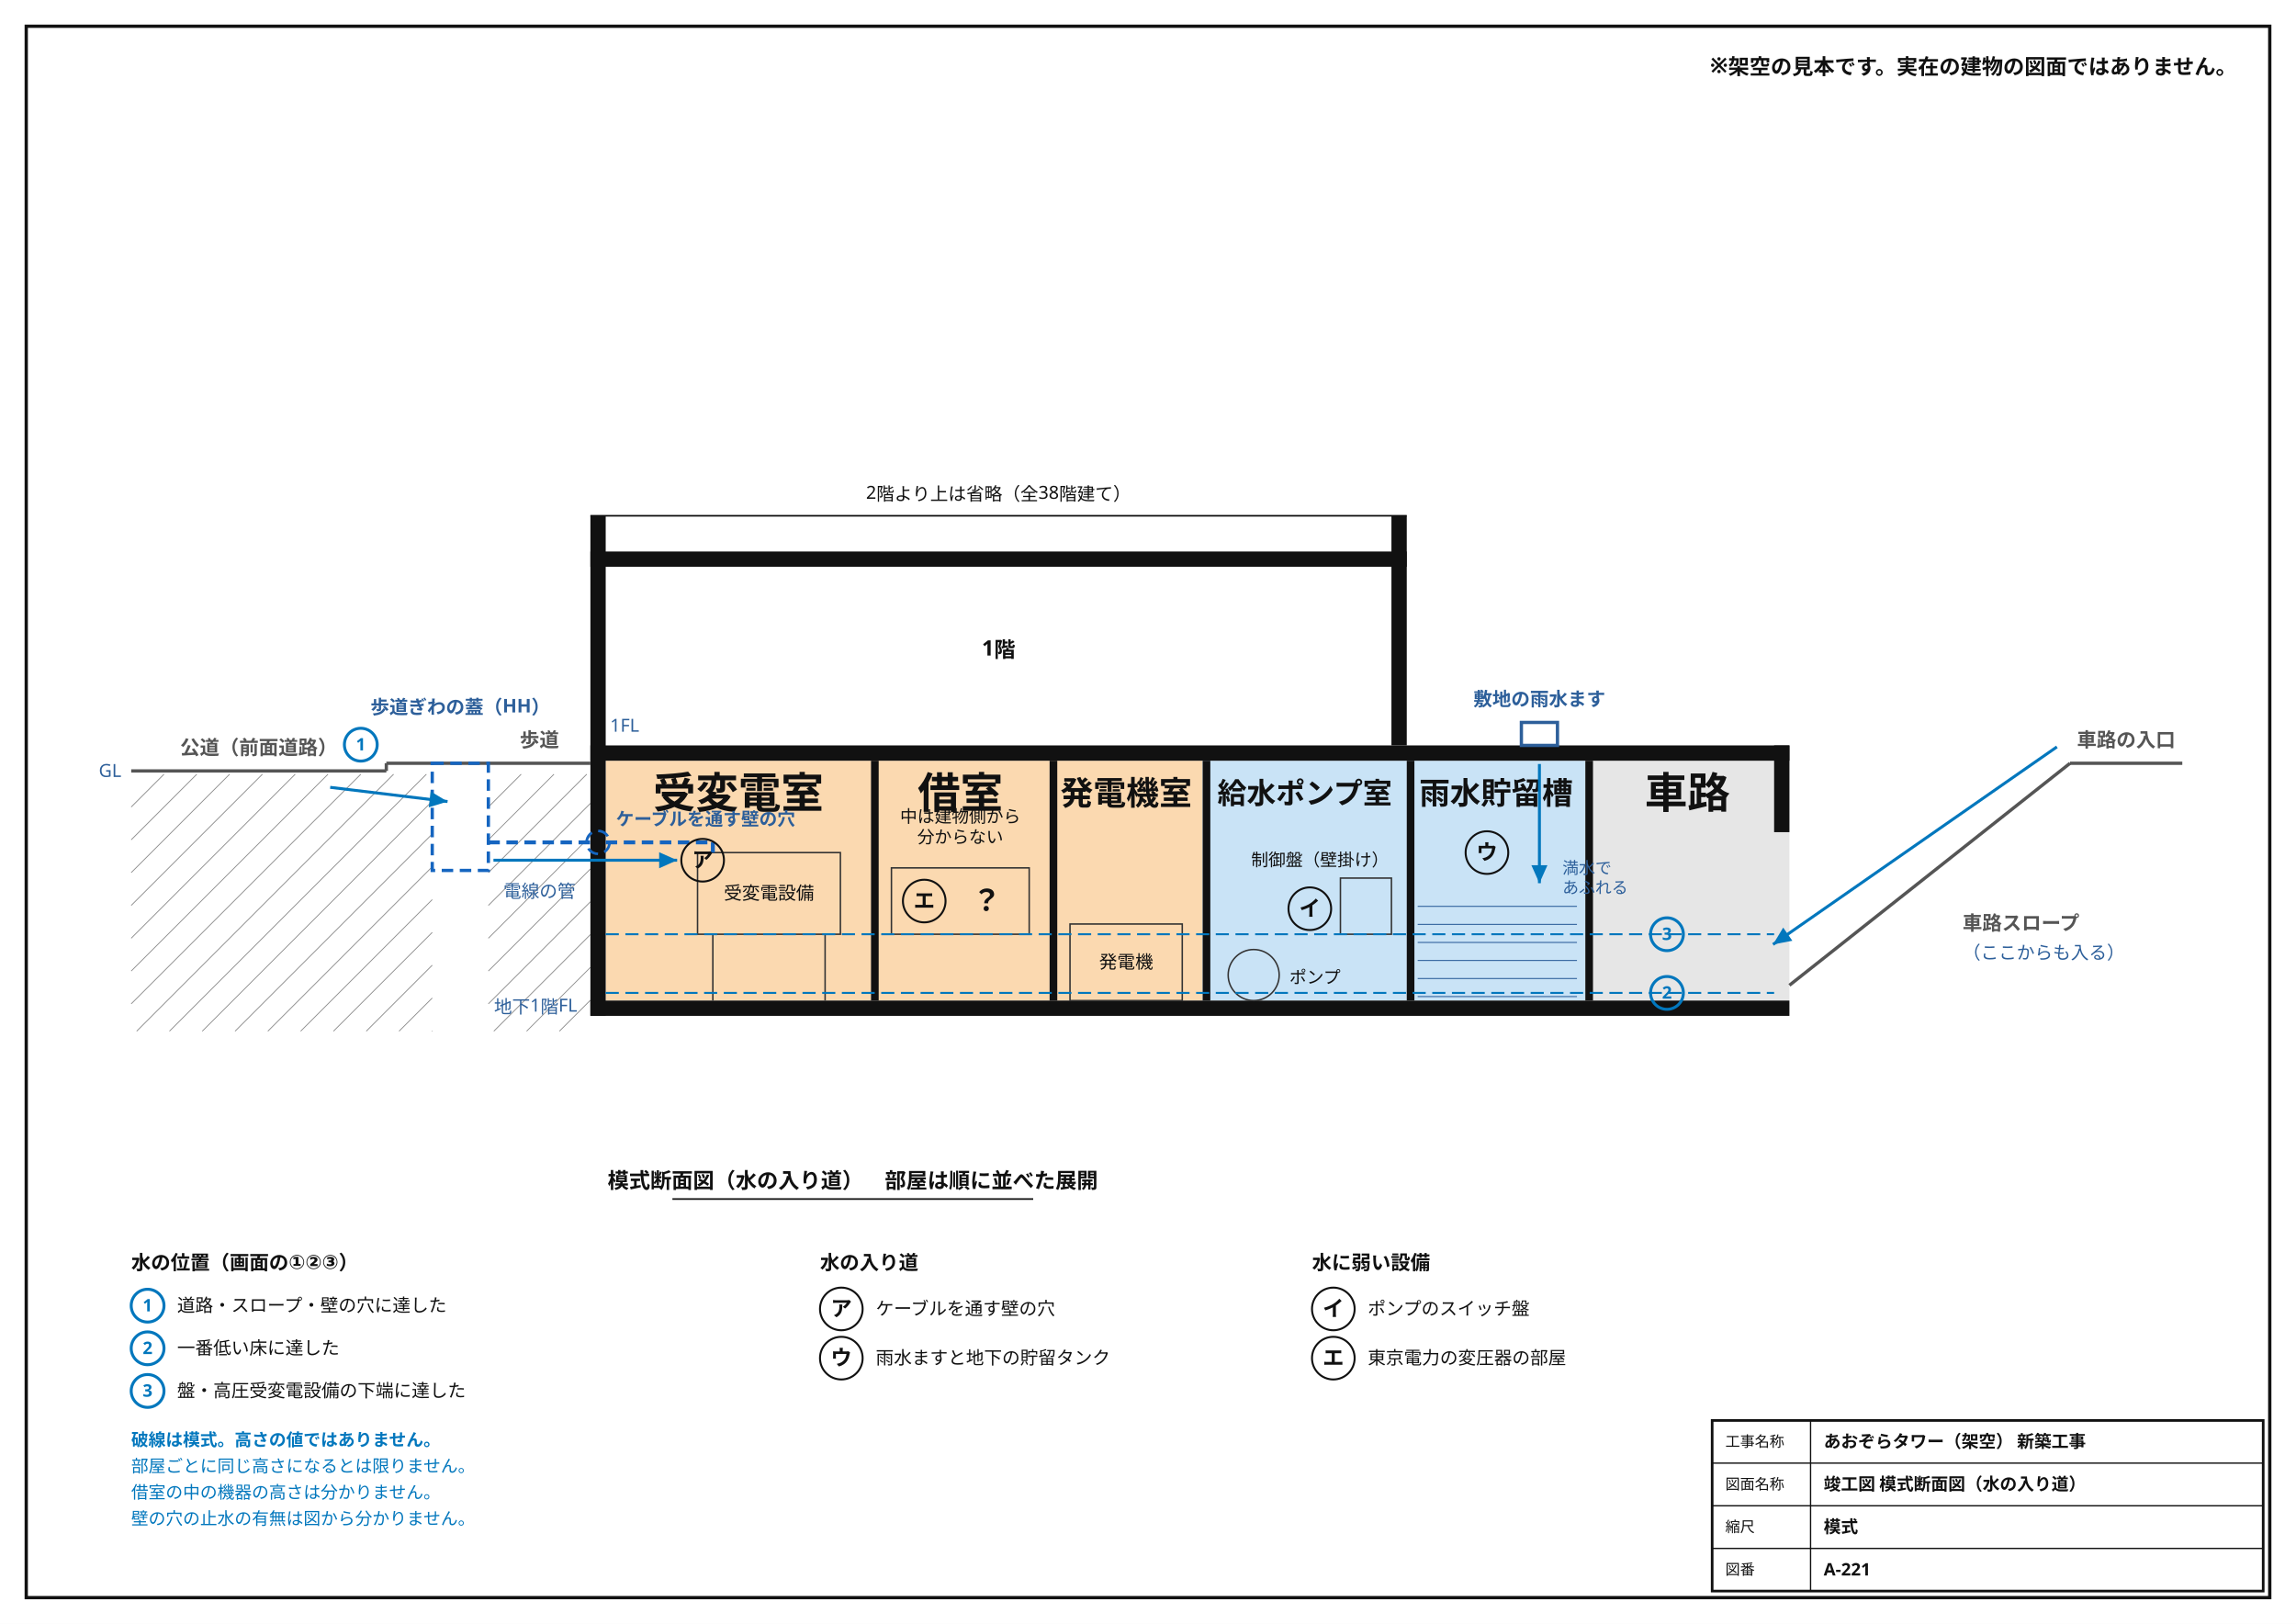
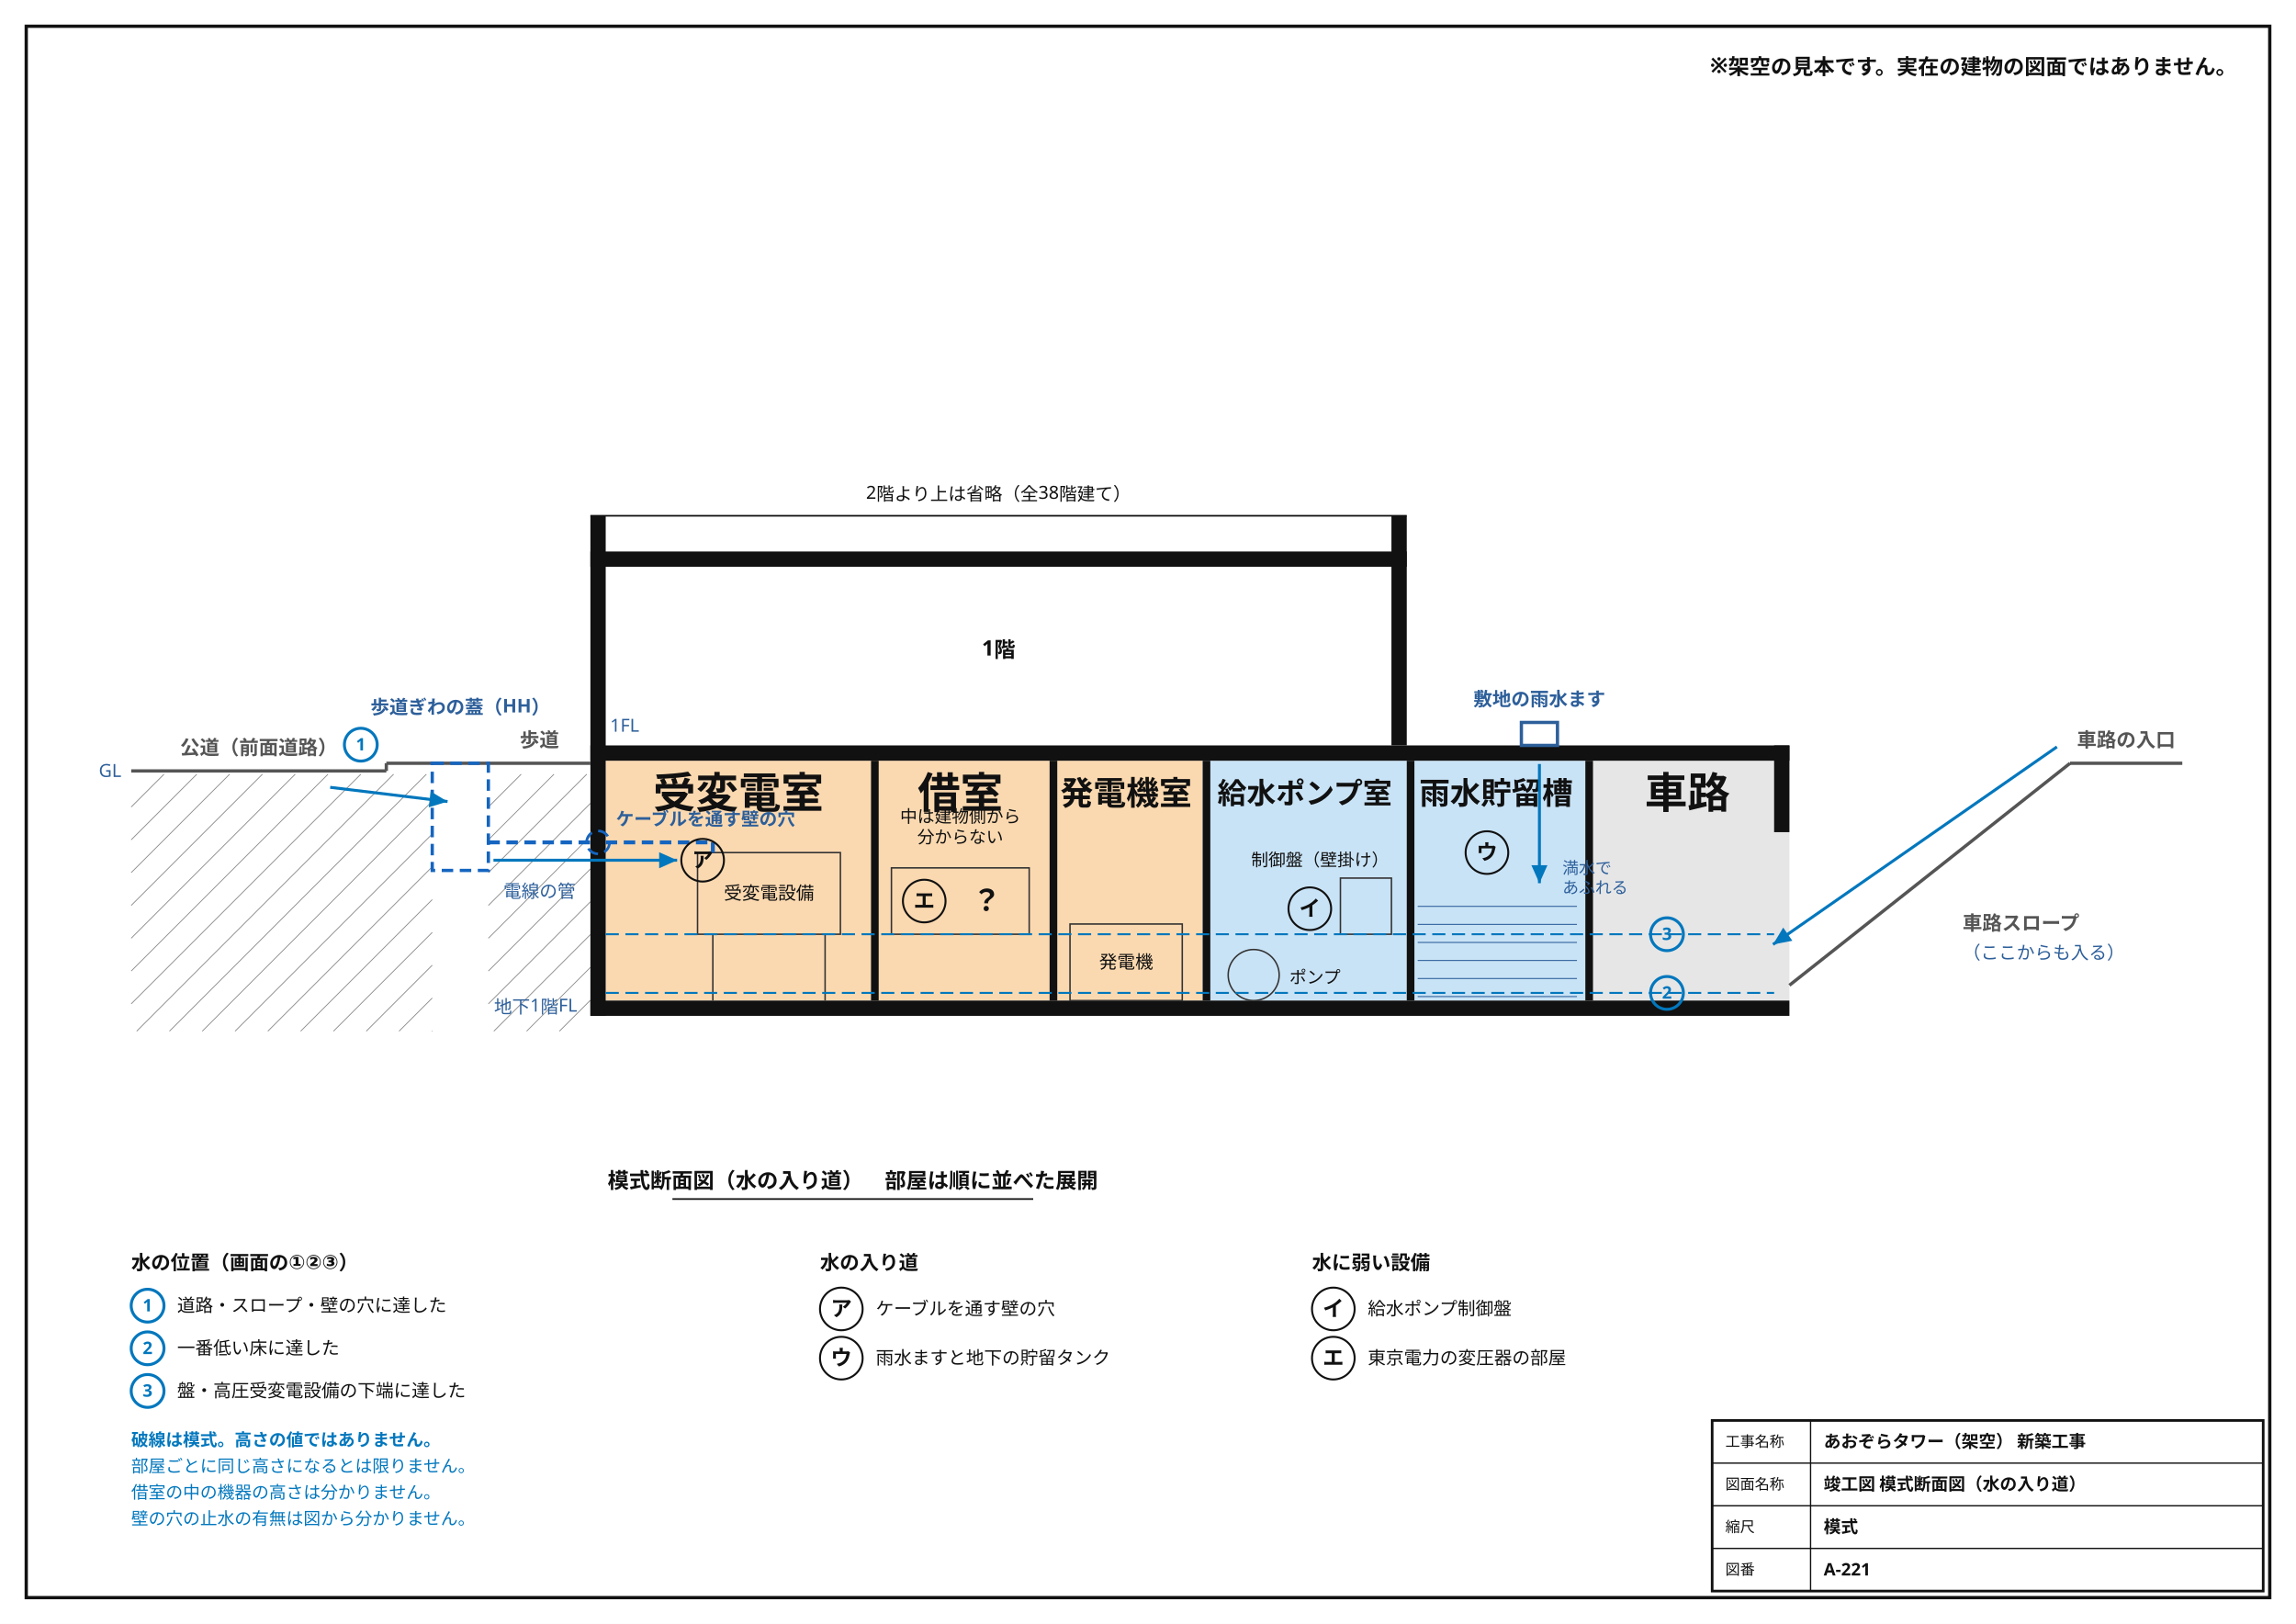
<svg xmlns="http://www.w3.org/2000/svg" viewBox="0 0 1400 990" width="1400" height="990">
  <rect width="1400" height="990" fill="#ffffff" />
  <polygon points="16.00,16.00 1384.00,16.00 1384.00,974.00 16.00,974.00" stroke="#111111" stroke-width="2" fill="none" />
  <text x="1364.00" y="44.33" font-size="13" text-anchor="end" fill="#111111" font-family="Hiragino Sans, Yu Gothic, Noto Sans JP, sans-serif" font-weight="600">※架空の見本です。実在の建物の図面ではありません。</text>
  <polygon points="1044.00,866.00 1380.00,866.00 1380.00,970.00 1044.00,970.00" stroke="#111111" stroke-width="1.6" fill="none" />
  <text x="1052.00" y="882.00" font-size="9" text-anchor="start" fill="#111111" font-family="Hiragino Sans, Yu Gothic, Noto Sans JP, sans-serif">工事名称</text>
  <text x="1112.00" y="882.50" font-size="10.5" text-anchor="start" fill="#111111" font-family="Hiragino Sans, Yu Gothic, Noto Sans JP, sans-serif" font-weight="600">あおぞらタワー（架空） 新築工事</text>
  <line x1="1044.00" y1="892.00" x2="1380.00" y2="892.00" stroke="#111111" stroke-width="0.8" fill="none" />
  <text x="1052.00" y="908.00" font-size="9" text-anchor="start" fill="#111111" font-family="Hiragino Sans, Yu Gothic, Noto Sans JP, sans-serif">図面名称</text>
  <text x="1112.00" y="908.50" font-size="10.5" text-anchor="start" fill="#111111" font-family="Hiragino Sans, Yu Gothic, Noto Sans JP, sans-serif" font-weight="600">竣工図 模式断面図（水の入り道）</text>
  <line x1="1044.00" y1="918.00" x2="1380.00" y2="918.00" stroke="#111111" stroke-width="0.8" fill="none" />
  <text x="1052.00" y="934.00" font-size="9" text-anchor="start" fill="#111111" font-family="Hiragino Sans, Yu Gothic, Noto Sans JP, sans-serif">縮尺</text>
  <text x="1112.00" y="934.50" font-size="10.5" text-anchor="start" fill="#111111" font-family="Hiragino Sans, Yu Gothic, Noto Sans JP, sans-serif" font-weight="600">模式</text>
  <line x1="1044.00" y1="944.00" x2="1380.00" y2="944.00" stroke="#111111" stroke-width="0.8" fill="none" />
  <text x="1052.00" y="960.00" font-size="9" text-anchor="start" fill="#111111" font-family="Hiragino Sans, Yu Gothic, Noto Sans JP, sans-serif">図番</text>
  <text x="1112.00" y="960.50" font-size="10.5" text-anchor="start" fill="#111111" font-family="Hiragino Sans, Yu Gothic, Noto Sans JP, sans-serif" font-weight="600">A-221</text>
  <line x1="1104.00" y1="866.00" x2="1104.00" y2="970.00" stroke="#111111" stroke-width="0.8" fill="none" />
  <line x1="80.00" y1="470.00" x2="235.56" y2="470.00" stroke="#555555" stroke-width="2" fill="none" />
  <line x1="235.56" y1="470.00" x2="235.56" y2="465.33" stroke="#555555" stroke-width="2" fill="none" />
  <line x1="235.56" y1="465.33" x2="360.00" y2="465.33" stroke="#555555" stroke-width="2" fill="none" />
  <text x="157.78" y="460.00" font-size="12" text-anchor="middle" fill="#555555" font-family="Hiragino Sans, Yu Gothic, Noto Sans JP, sans-serif" font-weight="600">公道（前面道路）</text>
  <text x="328.89" y="455.33" font-size="12" text-anchor="middle" fill="#555555" font-family="Hiragino Sans, Yu Gothic, Noto Sans JP, sans-serif" font-weight="600">歩道</text>
  <line x1="100.00" y1="472.00" x2="80.00" y2="492.00" stroke="#8a8a8a" stroke-width="0.5" fill="none" />
  <line x1="120.00" y1="472.00" x2="80.00" y2="512.00" stroke="#8a8a8a" stroke-width="0.5" fill="none" />
  <line x1="140.00" y1="472.00" x2="80.00" y2="532.00" stroke="#8a8a8a" stroke-width="0.5" fill="none" />
  <line x1="160.00" y1="472.00" x2="80.00" y2="552.00" stroke="#8a8a8a" stroke-width="0.5" fill="none" />
  <line x1="180.00" y1="472.00" x2="80.00" y2="572.00" stroke="#8a8a8a" stroke-width="0.5" fill="none" />
  <line x1="200.00" y1="472.00" x2="80.00" y2="592.00" stroke="#8a8a8a" stroke-width="0.5" fill="none" />
  <line x1="220.00" y1="472.00" x2="80.00" y2="612.00" stroke="#8a8a8a" stroke-width="0.5" fill="none" />
  <line x1="240.00" y1="472.00" x2="83.33" y2="628.67" stroke="#8a8a8a" stroke-width="0.5" fill="none" />
  <line x1="260.00" y1="472.00" x2="103.33" y2="628.67" stroke="#8a8a8a" stroke-width="0.5" fill="none" />
  <line x1="263.56" y1="488.44" x2="123.33" y2="628.67" stroke="#8a8a8a" stroke-width="0.5" fill="none" />
  <line x1="263.56" y1="508.44" x2="143.33" y2="628.67" stroke="#8a8a8a" stroke-width="0.5" fill="none" />
  <line x1="263.56" y1="528.44" x2="163.33" y2="628.67" stroke="#8a8a8a" stroke-width="0.5" fill="none" />
  <line x1="263.56" y1="548.44" x2="183.33" y2="628.67" stroke="#8a8a8a" stroke-width="0.5" fill="none" />
  <line x1="263.56" y1="568.44" x2="203.33" y2="628.67" stroke="#8a8a8a" stroke-width="0.5" fill="none" />
  <line x1="263.56" y1="588.44" x2="223.33" y2="628.67" stroke="#8a8a8a" stroke-width="0.5" fill="none" />
  <line x1="263.56" y1="608.44" x2="243.33" y2="628.67" stroke="#8a8a8a" stroke-width="0.5" fill="none" />
  <line x1="263.56" y1="628.44" x2="263.33" y2="628.67" stroke="#8a8a8a" stroke-width="0.5" fill="none" />
  <line x1="317.78" y1="472.00" x2="297.78" y2="492.00" stroke="#8a8a8a" stroke-width="0.5" fill="none" />
  <line x1="337.78" y1="472.00" x2="297.78" y2="512.00" stroke="#8a8a8a" stroke-width="0.5" fill="none" />
  <line x1="357.78" y1="472.00" x2="297.78" y2="532.00" stroke="#8a8a8a" stroke-width="0.5" fill="none" />
  <line x1="360.00" y1="489.78" x2="297.78" y2="552.00" stroke="#8a8a8a" stroke-width="0.5" fill="none" />
  <line x1="360.00" y1="509.78" x2="297.78" y2="572.00" stroke="#8a8a8a" stroke-width="0.5" fill="none" />
  <line x1="360.00" y1="529.78" x2="297.78" y2="592.00" stroke="#8a8a8a" stroke-width="0.5" fill="none" />
  <line x1="360.00" y1="549.78" x2="297.78" y2="612.00" stroke="#8a8a8a" stroke-width="0.5" fill="none" />
  <line x1="360.00" y1="569.78" x2="301.11" y2="628.67" stroke="#8a8a8a" stroke-width="0.5" fill="none" />
  <line x1="360.00" y1="589.78" x2="321.11" y2="628.67" stroke="#8a8a8a" stroke-width="0.5" fill="none" />
  <line x1="360.00" y1="609.78" x2="341.11" y2="628.67" stroke="#8a8a8a" stroke-width="0.5" fill="none" />
  <polygon points="369.33,463.78 531.11,463.78 531.11,610.00 369.33,610.00" fill="#fbd9b0" stroke="none" />
  <polygon points="531.11,463.78 640.00,463.78 640.00,610.00 531.11,610.00" fill="#fbd9b0" stroke="none" />
  <polygon points="640.00,463.78 733.33,463.78 733.33,610.00 640.00,610.00" fill="#fbd9b0" stroke="none" />
  <polygon points="733.33,463.78 857.78,463.78 857.78,610.00 733.33,610.00" fill="#c9e3f6" stroke="none" />
  <polygon points="857.78,463.78 966.67,463.78 966.67,610.00 857.78,610.00" fill="#c9e3f6" stroke="none" />
  <polygon points="966.67,463.78 1091.11,463.78 1091.11,610.00 966.67,610.00" fill="#e6e6e6" stroke="none" />
  <polygon points="360.00,454.44 1091.11,454.44 1091.11,463.78 360.00,463.78" fill="#111111" stroke="none" />
  <polygon points="360.00,336.22 857.78,336.22 857.78,345.56 360.00,345.56" fill="#111111" stroke="none" />
  <polygon points="360.00,610.00 1091.11,610.00 1091.11,619.33 360.00,619.33" fill="#111111" stroke="none" />
  <polygon points="360.00,314.44 369.33,314.44 369.33,619.33 360.00,619.33" fill="#111111" stroke="none" />
  <polygon points="848.44,314.44 857.78,314.44 857.78,454.44 848.44,454.44" fill="#111111" stroke="none" />
  <polygon points="1081.78,454.44 1091.11,454.44 1091.11,507.33 1081.78,507.33" fill="#111111" stroke="none" />
  <line x1="360.00" y1="314.44" x2="857.78" y2="314.44" stroke="#111111" stroke-width="1" fill="none" />
  <text x="608.89" y="304.11" font-size="11" text-anchor="middle" fill="#111111" font-family="Hiragino Sans, Yu Gothic, Noto Sans JP, sans-serif">2階より上は省略（全38階建て）</text>
  <text x="608.89" y="399.67" font-size="13" text-anchor="middle" fill="#111111" font-family="Hiragino Sans, Yu Gothic, Noto Sans JP, sans-serif" font-weight="600">1階</text>
  <text x="450.22" y="492.67" font-size="26" text-anchor="middle" fill="#111111" font-family="Hiragino Sans, Yu Gothic, Noto Sans JP, sans-serif" font-weight="600">受変電室</text>
  <polygon points="531.11,463.78 535.78,463.78 535.78,610.00 531.11,610.00" fill="#111111" stroke="none" />
  <text x="585.56" y="492.67" font-size="26" text-anchor="middle" fill="#111111" font-family="Hiragino Sans, Yu Gothic, Noto Sans JP, sans-serif" font-weight="600">借室</text>
  <polygon points="640.00,463.78 644.67,463.78 644.67,610.00 640.00,610.00" fill="#111111" stroke="none" />
  <text x="686.67" y="490.69" font-size="20.067" text-anchor="middle" fill="#111111" font-family="Hiragino Sans, Yu Gothic, Noto Sans JP, sans-serif" font-weight="600">発電機室</text>
  <polygon points="733.33,463.78 738.00,463.78 738.00,610.00 733.33,610.00" fill="#111111" stroke="none" />
  <text x="795.56" y="489.95" font-size="17.837" text-anchor="middle" fill="#111111" font-family="Hiragino Sans, Yu Gothic, Noto Sans JP, sans-serif" font-weight="600">給水ポンプ室</text>
  <polygon points="857.78,463.78 862.44,463.78 862.44,610.00 857.78,610.00" fill="#111111" stroke="none" />
  <text x="912.22" y="490.24" font-size="18.729" text-anchor="middle" fill="#111111" font-family="Hiragino Sans, Yu Gothic, Noto Sans JP, sans-serif" font-weight="600">雨水貯留槽</text>
  <polygon points="966.67,463.78 971.33,463.78 971.33,610.00 966.67,610.00" fill="#111111" stroke="none" />
  <text x="1028.89" y="492.67" font-size="26" text-anchor="middle" fill="#111111" font-family="Hiragino Sans, Yu Gothic, Noto Sans JP, sans-serif" font-weight="600">車路</text>
  <text x="372.00" y="446.11" font-size="11" text-anchor="start" fill="#2d5f9a" font-family="Hiragino Sans, Yu Gothic, Noto Sans JP, sans-serif">1FL</text>
  <text x="352.00" y="617.67" font-size="11" text-anchor="end" fill="#2d5f9a" font-family="Hiragino Sans, Yu Gothic, Noto Sans JP, sans-serif">地下1階FL</text>
  <text x="74.00" y="473.67" font-size="11" text-anchor="end" fill="#2d5f9a" font-family="Hiragino Sans, Yu Gothic, Noto Sans JP, sans-serif">GL</text>
  <polygon points="425.33,519.78 512.44,519.78 512.44,569.56 425.33,569.56" stroke="#333333" stroke-width="0.9" fill="none" />
  <line x1="434.67" y1="569.56" x2="434.67" y2="610.00" stroke="#333333" stroke-width="0.9" fill="none" />
  <line x1="503.11" y1="569.56" x2="503.11" y2="610.00" stroke="#333333" stroke-width="0.9" fill="none" />
  <text x="468.89" y="548.33" font-size="11" text-anchor="middle" fill="#111111" font-family="Hiragino Sans, Yu Gothic, Noto Sans JP, sans-serif">受変電設備</text>
  <polygon points="543.56,529.11 627.56,529.11 627.56,569.56 543.56,569.56" stroke="#333333" stroke-width="0.9" fill="none" />
  <text x="601.56" y="555.33" font-size="18" text-anchor="middle" fill="#111111" font-family="Hiragino Sans, Yu Gothic, Noto Sans JP, sans-serif" font-weight="600">？</text>
  <text x="585.56" y="501.47" font-size="10.5" text-anchor="middle" fill="#111111" font-family="Hiragino Sans, Yu Gothic, Noto Sans JP, sans-serif">中は建物側から</text>
  <text x="585.56" y="513.97" font-size="10.5" text-anchor="middle" fill="#111111" font-family="Hiragino Sans, Yu Gothic, Noto Sans JP, sans-serif">分からない</text>
  <circle cx="764.44" cy="594.44" r="15.56" stroke="#333333" stroke-width="0.9" fill="none" />
  <text x="786.22" y="599.50" font-size="10.5" text-anchor="start" fill="#111111" font-family="Hiragino Sans, Yu Gothic, Noto Sans JP, sans-serif">ポンプ</text>
  <polygon points="817.33,535.33 848.44,535.33 848.44,569.56 817.33,569.56" stroke="#333333" stroke-width="0.9" fill="none" />
  <text x="804.89" y="527.94" font-size="10.5" text-anchor="middle" fill="#111111" font-family="Hiragino Sans, Yu Gothic, Noto Sans JP, sans-serif">制御盤（壁掛け）</text>
  <polygon points="652.44,563.33 720.89,563.33 720.89,610.00 652.44,610.00" stroke="#333333" stroke-width="0.9" fill="none" />
  <text x="686.67" y="590.33" font-size="11" text-anchor="middle" fill="#111111" font-family="Hiragino Sans, Yu Gothic, Noto Sans JP, sans-serif">発電機</text>
  <line x1="864.44" y1="552.56" x2="961.56" y2="552.56" stroke="#2d5f9a" stroke-width="0.6" fill="none" />
  <line x1="864.44" y1="563.56" x2="961.56" y2="563.56" stroke="#2d5f9a" stroke-width="0.6" fill="none" />
  <line x1="864.44" y1="574.56" x2="961.56" y2="574.56" stroke="#2d5f9a" stroke-width="0.6" fill="none" />
  <line x1="864.44" y1="585.56" x2="961.56" y2="585.56" stroke="#2d5f9a" stroke-width="0.6" fill="none" />
  <line x1="864.44" y1="596.56" x2="961.56" y2="596.56" stroke="#2d5f9a" stroke-width="0.6" fill="none" />
  <line x1="864.44" y1="607.56" x2="961.56" y2="607.56" stroke="#2d5f9a" stroke-width="0.6" fill="none" />
  <polygon points="263.56,465.33 297.78,465.33 297.78,530.67 263.56,530.67" stroke="#1565c0" stroke-width="2" stroke-dasharray="7 4" fill="none" />
  <text x="280.67" y="435.17" font-size="11.5" text-anchor="middle" fill="#2d5f9a" font-family="Hiragino Sans, Yu Gothic, Noto Sans JP, sans-serif" font-weight="600">歩道ぎわの蓋（HH）</text>
  <line x1="297.78" y1="513.56" x2="360.00" y2="513.56" stroke="#1565c0" stroke-width="2.4" stroke-dasharray="7 4" fill="none" />
  <text x="328.89" y="547.22" font-size="11" text-anchor="middle" fill="#2d5f9a" font-family="Hiragino Sans, Yu Gothic, Noto Sans JP, sans-serif">電線の管</text>
  <circle cx="364.67" cy="513.56" r="7.00" stroke="#1565c0" stroke-width="1.6" stroke-dasharray="7 4" fill="none" />
  <line x1="369.33" y1="513.56" x2="434.67" y2="513.56" stroke="#1565c0" stroke-width="2.4" stroke-dasharray="7 4" fill="none" />
  <line x1="434.67" y1="513.56" x2="434.67" y2="519.78" stroke="#1565c0" stroke-width="2.4" stroke-dasharray="7 4" fill="none" />
  <text x="375.56" y="503.22" font-size="11" text-anchor="start" fill="#2d5f9a" font-family="Hiragino Sans, Yu Gothic, Noto Sans JP, sans-serif" font-weight="600">ケーブルを通す壁の穴</text>
  <line x1="201.33" y1="480.00" x2="272.89" y2="488.67" stroke="#0277bd" stroke-width="1.8" fill="none" />
  <polygon points="272.89,488.67 261.42,492.21 262.60,482.49" fill="#0277bd" stroke="none" />
  <line x1="300.89" y1="524.44" x2="412.89" y2="524.44" stroke="#0277bd" stroke-width="1.8" fill="none" />
  <polygon points="412.89,524.44 401.93,529.34 401.93,519.55" fill="#0277bd" stroke="none" />
  <circle cx="428.44" cy="524.44" r="13.00" stroke="#111111" stroke-width="1.2" fill="none" />
  <text x="428.44" y="528.78" font-size="13" text-anchor="middle" fill="#111111" font-family="Hiragino Sans, Yu Gothic, Noto Sans JP, sans-serif" font-weight="600">ア</text>
  <circle cx="563.56" cy="549.33" r="13.00" stroke="#111111" stroke-width="1.2" fill="none" />
  <text x="563.56" y="553.67" font-size="13" text-anchor="middle" fill="#111111" font-family="Hiragino Sans, Yu Gothic, Noto Sans JP, sans-serif" font-weight="600">エ</text>
  <circle cx="798.67" cy="554.00" r="13.00" stroke="#111111" stroke-width="1.2" fill="none" />
  <text x="798.67" y="558.33" font-size="13" text-anchor="middle" fill="#111111" font-family="Hiragino Sans, Yu Gothic, Noto Sans JP, sans-serif" font-weight="600">イ</text>
  <line x1="1091.11" y1="600.67" x2="1262.22" y2="465.33" stroke="#555555" stroke-width="2" fill="none" />
  <line x1="1262.22" y1="465.33" x2="1330.67" y2="465.33" stroke="#555555" stroke-width="2" fill="none" />
  <text x="1296.44" y="455.33" font-size="12" text-anchor="middle" fill="#555555" font-family="Hiragino Sans, Yu Gothic, Noto Sans JP, sans-serif" font-weight="600">車路の入口</text>
  <text x="1196.67" y="567.00" font-size="12" text-anchor="start" fill="#555555" font-family="Hiragino Sans, Yu Gothic, Noto Sans JP, sans-serif" font-weight="600">車路スロープ</text>
  <line x1="1254.22" y1="455.33" x2="1081.11" y2="575.78" stroke="#0277bd" stroke-width="1.8" fill="none" />
  <polygon points="1081.11,575.78 1087.31,565.50 1092.90,573.54" fill="#0277bd" stroke="none" />
  <polygon points="927.67,440.44 949.67,440.44 949.67,454.44 927.67,454.44" stroke="#2d5f9a" stroke-width="2" fill="none" />
  <text x="938.67" y="430.28" font-size="11.5" text-anchor="middle" fill="#2d5f9a" font-family="Hiragino Sans, Yu Gothic, Noto Sans JP, sans-serif" font-weight="600">敷地の雨水ます</text>
  <line x1="938.67" y1="465.78" x2="938.67" y2="538.44" stroke="#0277bd" stroke-width="1.8" fill="none" />
  <polygon points="938.67,538.44 933.77,527.49 943.56,527.49" fill="#0277bd" stroke="none" />
  <circle cx="906.67" cy="519.78" r="13.00" stroke="#111111" stroke-width="1.2" fill="none" />
  <text x="906.67" y="524.11" font-size="13" text-anchor="middle" fill="#111111" font-family="Hiragino Sans, Yu Gothic, Noto Sans JP, sans-serif" font-weight="600">ウ</text>
  <text x="952.67" y="532.67" font-size="10" text-anchor="start" fill="#2d5f9a" font-family="Hiragino Sans, Yu Gothic, Noto Sans JP, sans-serif">満水で</text>
  <text x="952.67" y="544.67" font-size="10" text-anchor="start" fill="#2d5f9a" font-family="Hiragino Sans, Yu Gothic, Noto Sans JP, sans-serif">あふれる</text>
  <text x="1196.67" y="584.67" font-size="11" text-anchor="start" fill="#2d5f9a" font-family="Hiragino Sans, Yu Gothic, Noto Sans JP, sans-serif">（ここからも入る）</text>
  <line x1="369.33" y1="605.33" x2="1081.78" y2="605.33" stroke="#0277bd" stroke-width="1.2" stroke-dasharray="8 4" fill="none" />
  <circle cx="1016.44" cy="605.33" r="10.00" stroke="#0277bd" stroke-width="1.8" fill="none" />
  <text x="1016.44" y="608.83" font-size="10.5" text-anchor="middle" fill="#0277bd" font-family="Hiragino Sans, Yu Gothic, Noto Sans JP, sans-serif" font-weight="600">2</text>
  <line x1="369.33" y1="569.56" x2="1081.78" y2="569.56" stroke="#0277bd" stroke-width="1.2" stroke-dasharray="8 4" fill="none" />
  <circle cx="1016.44" cy="569.56" r="10.00" stroke="#0277bd" stroke-width="1.8" fill="none" />
  <text x="1016.44" y="573.06" font-size="10.5" text-anchor="middle" fill="#0277bd" font-family="Hiragino Sans, Yu Gothic, Noto Sans JP, sans-serif" font-weight="600">3</text>
  <circle cx="220.00" cy="454.00" r="10.00" stroke="#0277bd" stroke-width="1.8" fill="none" />
  <text x="220.00" y="457.50" font-size="10.5" text-anchor="middle" fill="#0277bd" font-family="Hiragino Sans, Yu Gothic, Noto Sans JP, sans-serif" font-weight="600">1</text>
  <text x="520.00" y="724.33" font-size="13" text-anchor="middle" fill="#111111" font-family="Hiragino Sans, Yu Gothic, Noto Sans JP, sans-serif" font-weight="600">模式断面図（水の入り道）　部屋は順に並べた展開</text>
  <line x1="410.00" y1="731.00" x2="630.00" y2="731.00" stroke="#111111" stroke-width="1" fill="none" />
  <text x="80.00" y="774.00" font-size="12" text-anchor="start" fill="#111111" font-family="Hiragino Sans, Yu Gothic, Noto Sans JP, sans-serif" font-weight="600">水の位置（画面の①②③）</text>
  <circle cx="90.00" cy="796.00" r="10.00" stroke="#0277bd" stroke-width="1.8" fill="none" />
  <text x="90.00" y="799.50" font-size="10.5" text-anchor="middle" fill="#0277bd" font-family="Hiragino Sans, Yu Gothic, Noto Sans JP, sans-serif" font-weight="600">1</text>
  <text x="108.00" y="799.67" font-size="11" text-anchor="start" fill="#111111" font-family="Hiragino Sans, Yu Gothic, Noto Sans JP, sans-serif">道路・スロープ・壁の穴に達した</text>
  <circle cx="90.00" cy="822.00" r="10.00" stroke="#0277bd" stroke-width="1.8" fill="none" />
  <text x="90.00" y="825.50" font-size="10.5" text-anchor="middle" fill="#0277bd" font-family="Hiragino Sans, Yu Gothic, Noto Sans JP, sans-serif" font-weight="600">2</text>
  <text x="108.00" y="825.67" font-size="11" text-anchor="start" fill="#111111" font-family="Hiragino Sans, Yu Gothic, Noto Sans JP, sans-serif">一番低い床に達した</text>
  <circle cx="90.00" cy="848.00" r="10.00" stroke="#0277bd" stroke-width="1.8" fill="none" />
  <text x="90.00" y="851.50" font-size="10.5" text-anchor="middle" fill="#0277bd" font-family="Hiragino Sans, Yu Gothic, Noto Sans JP, sans-serif" font-weight="600">3</text>
  <text x="108.00" y="851.67" font-size="11" text-anchor="start" fill="#111111" font-family="Hiragino Sans, Yu Gothic, Noto Sans JP, sans-serif">盤・高圧受変電設備の下端に達した</text>
  <text x="80.00" y="881.50" font-size="10.5" text-anchor="start" fill="#0277bd" font-family="Hiragino Sans, Yu Gothic, Noto Sans JP, sans-serif" font-weight="600">破線は模式。高さの値ではありません。</text>
  <text x="80.00" y="897.50" font-size="10.5" text-anchor="start" fill="#0277bd" font-family="Hiragino Sans, Yu Gothic, Noto Sans JP, sans-serif">部屋ごとに同じ高さになるとは限りません。</text>
  <text x="80.00" y="913.50" font-size="10.5" text-anchor="start" fill="#0277bd" font-family="Hiragino Sans, Yu Gothic, Noto Sans JP, sans-serif">借室の中の機器の高さは分かりません。</text>
  <text x="80.00" y="929.50" font-size="10.5" text-anchor="start" fill="#0277bd" font-family="Hiragino Sans, Yu Gothic, Noto Sans JP, sans-serif">壁の穴の止水の有無は図から分かりません。</text>
  <text x="500.00" y="774.00" font-size="12" text-anchor="start" fill="#111111" font-family="Hiragino Sans, Yu Gothic, Noto Sans JP, sans-serif" font-weight="600">水の入り道</text>
  <circle cx="513.00" cy="798.00" r="13.00" stroke="#111111" stroke-width="1.2" fill="none" />
  <text x="513.00" y="802.33" font-size="13" text-anchor="middle" fill="#111111" font-family="Hiragino Sans, Yu Gothic, Noto Sans JP, sans-serif" font-weight="600">ア</text>
  <text x="534.00" y="801.67" font-size="11" text-anchor="start" fill="#111111" font-family="Hiragino Sans, Yu Gothic, Noto Sans JP, sans-serif">ケーブルを通す壁の穴</text>
  <circle cx="513.00" cy="828.00" r="13.00" stroke="#111111" stroke-width="1.2" fill="none" />
  <text x="513.00" y="832.33" font-size="13" text-anchor="middle" fill="#111111" font-family="Hiragino Sans, Yu Gothic, Noto Sans JP, sans-serif" font-weight="600">ウ</text>
  <text x="534.00" y="831.67" font-size="11" text-anchor="start" fill="#111111" font-family="Hiragino Sans, Yu Gothic, Noto Sans JP, sans-serif">雨水ますと地下の貯留タンク</text>
  <text x="800.00" y="774.00" font-size="12" text-anchor="start" fill="#111111" font-family="Hiragino Sans, Yu Gothic, Noto Sans JP, sans-serif" font-weight="600">水に弱い設備</text>
  <circle cx="813.00" cy="798.00" r="13.00" stroke="#111111" stroke-width="1.2" fill="none" />
  <text x="813.00" y="802.33" font-size="13" text-anchor="middle" fill="#111111" font-family="Hiragino Sans, Yu Gothic, Noto Sans JP, sans-serif" font-weight="600">イ</text>
-   <text x="834.00" y="801.67" font-size="11" text-anchor="start" fill="#111111" font-family="Hiragino Sans, Yu Gothic, Noto Sans JP, sans-serif">ポンプのスイッチ盤</text>
+   <text x="834.00" y="801.67" font-size="11" text-anchor="start" fill="#111111" font-family="Hiragino Sans, Yu Gothic, Noto Sans JP, sans-serif">給水ポンプ制御盤</text>
  <circle cx="813.00" cy="828.00" r="13.00" stroke="#111111" stroke-width="1.2" fill="none" />
  <text x="813.00" y="832.33" font-size="13" text-anchor="middle" fill="#111111" font-family="Hiragino Sans, Yu Gothic, Noto Sans JP, sans-serif" font-weight="600">エ</text>
  <text x="834.00" y="831.67" font-size="11" text-anchor="start" fill="#111111" font-family="Hiragino Sans, Yu Gothic, Noto Sans JP, sans-serif">東京電力の変圧器の部屋</text>
</svg>
